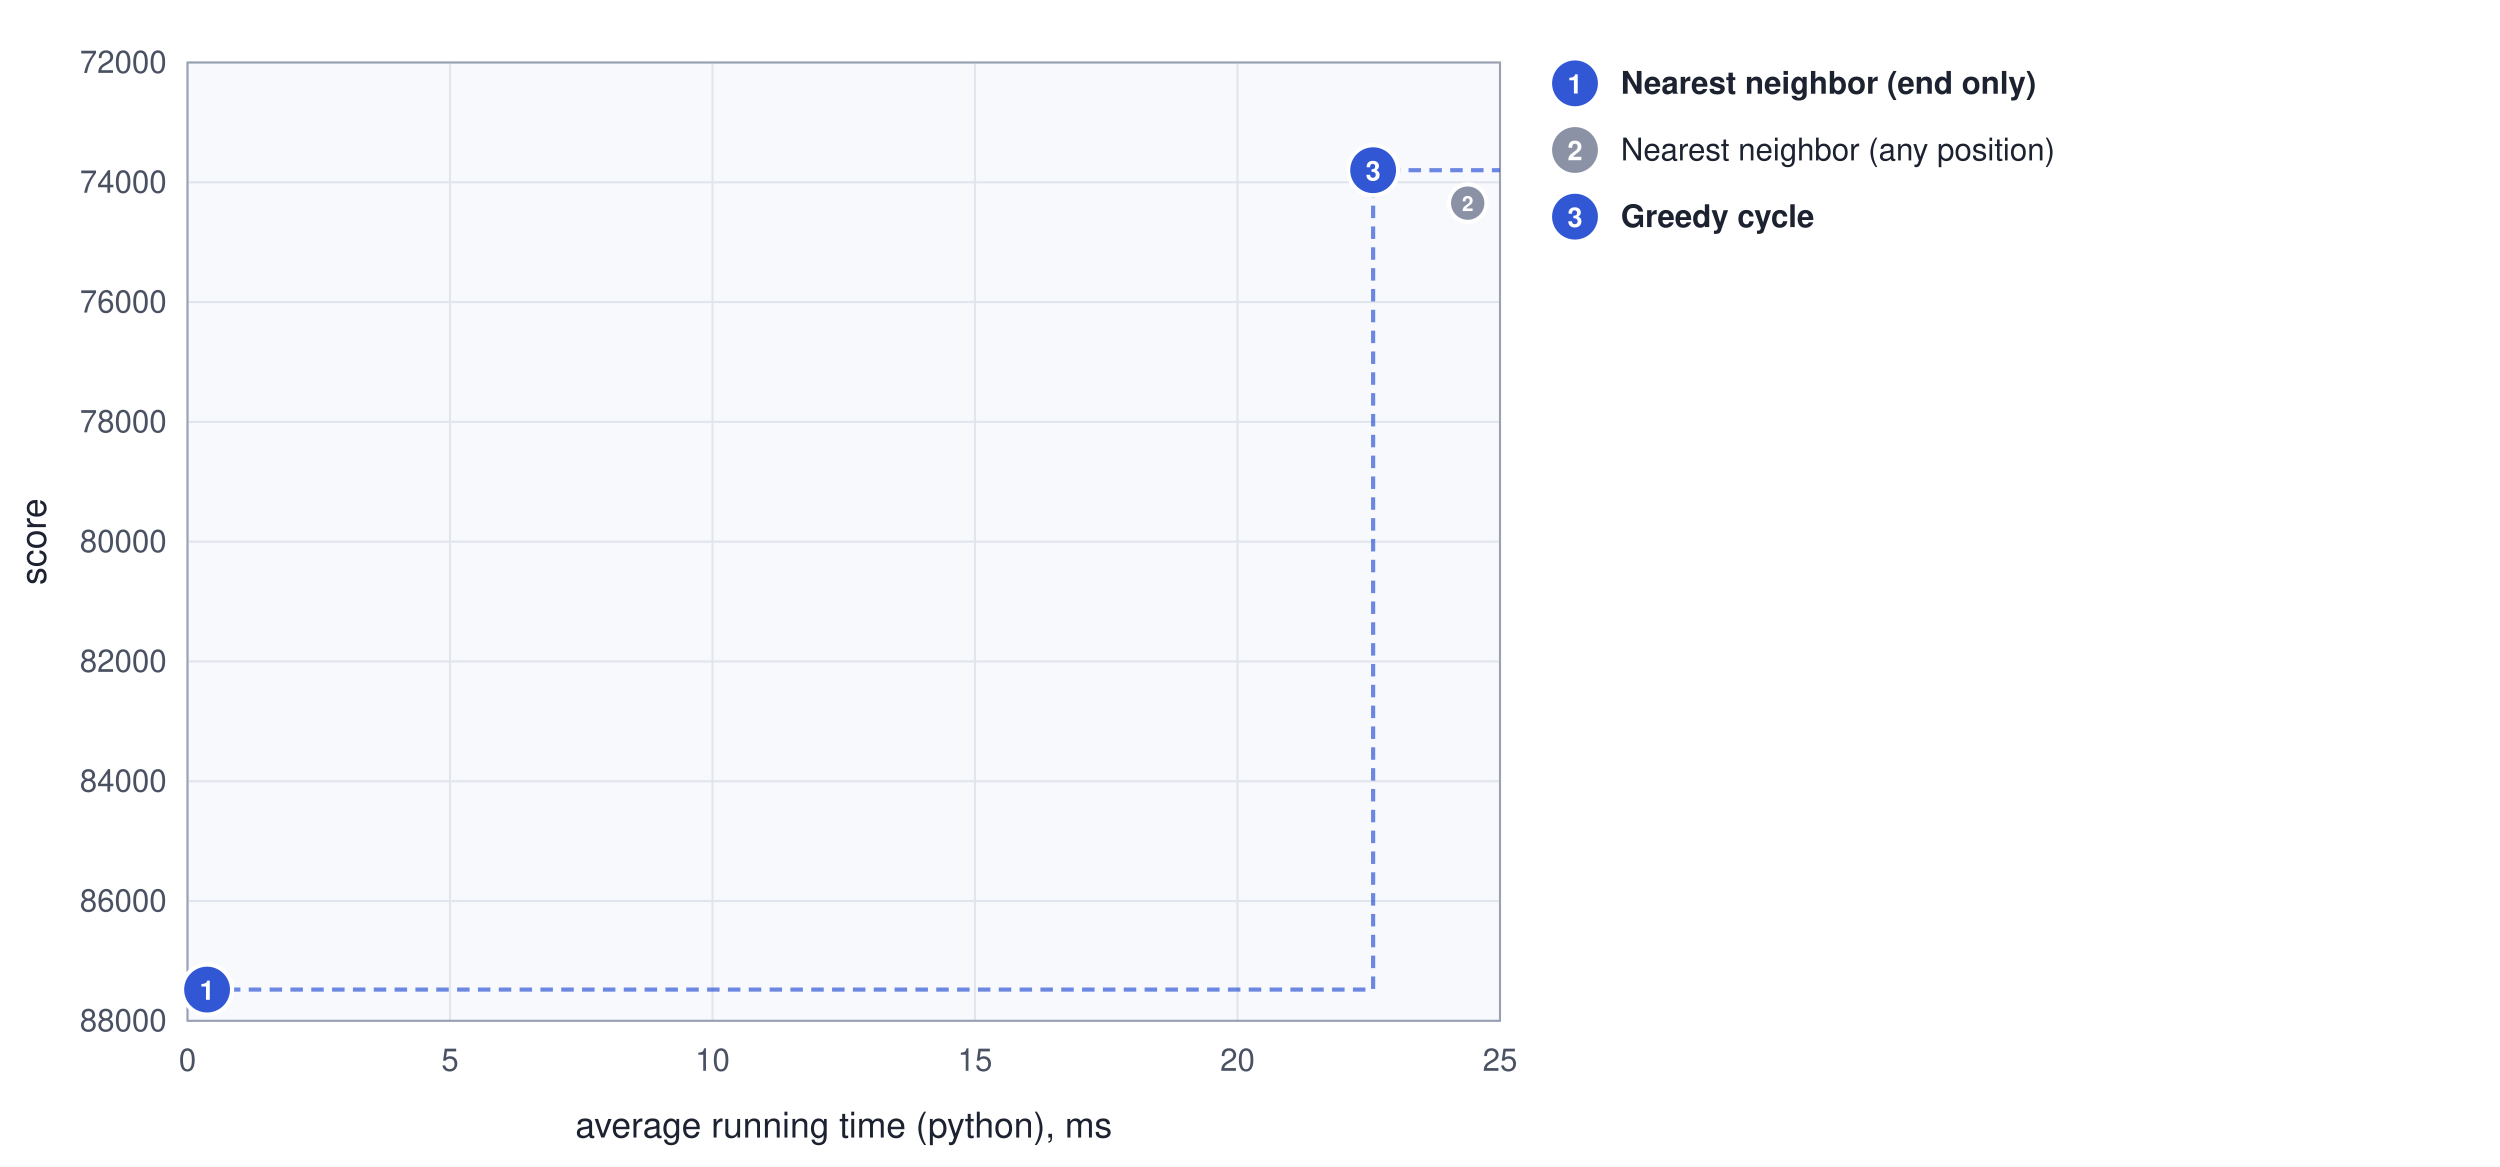
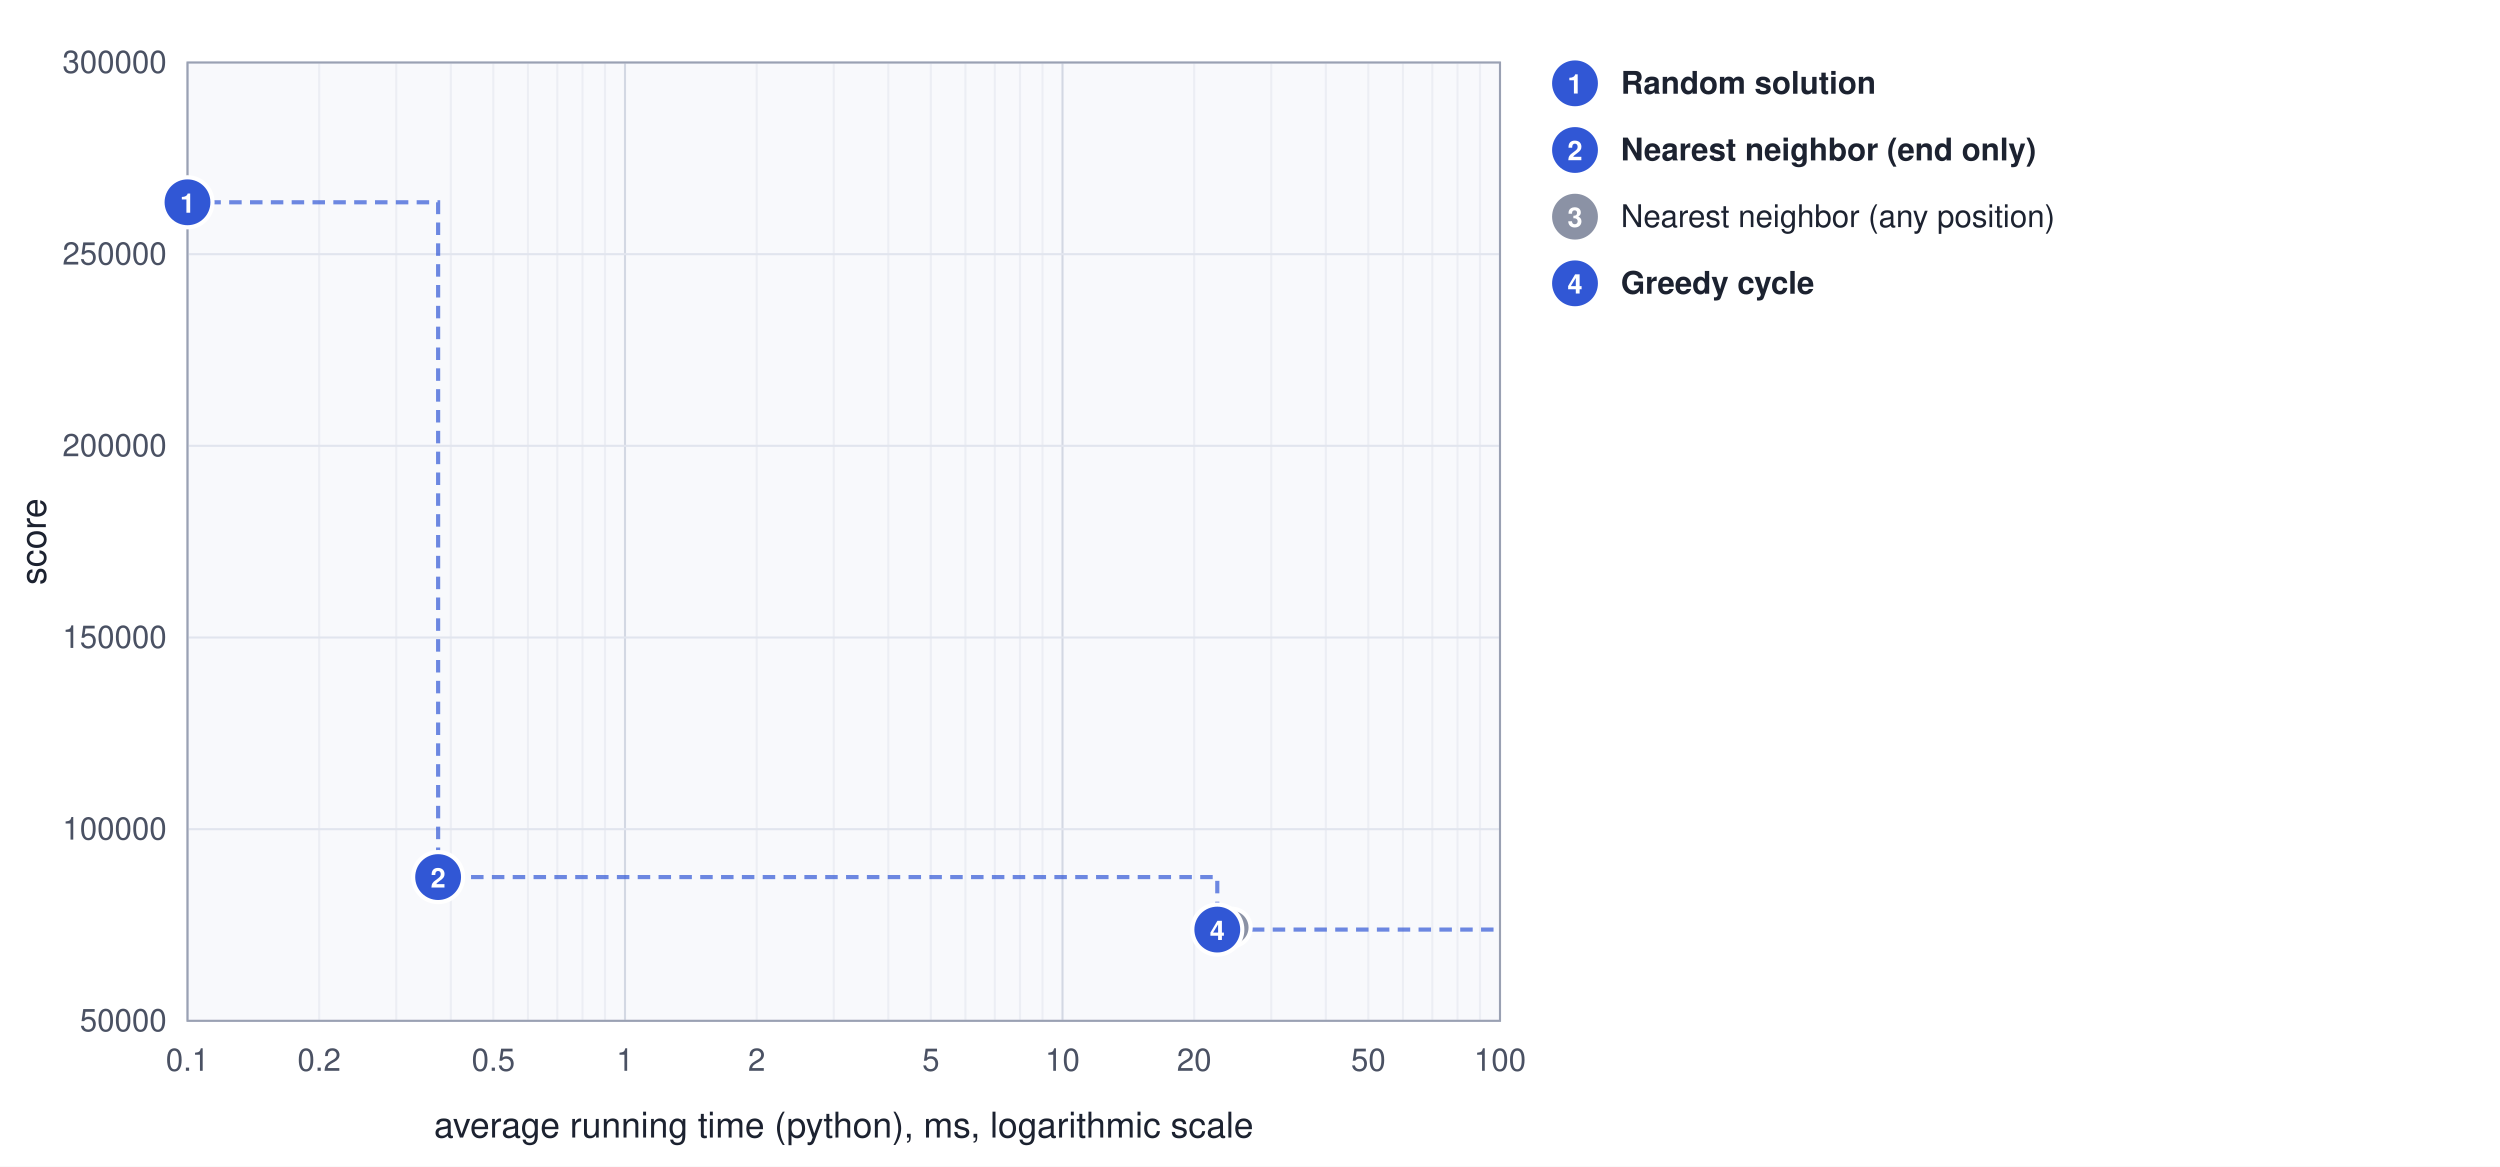
<svg xmlns="http://www.w3.org/2000/svg" viewBox="0 0 1200 560" width="1200" height="560" font-family="Helvetica, Arial, sans-serif" font-size="15">
  <rect width="1200" height="560" fill="#fff" />
  <rect x="90" y="30" width="630" height="460" fill="#f8f9fc" />
-   <line x1="90.0" y1="30" x2="90.0" y2="490" stroke="#e1e5ee" />
-   <text x="90.0" y="514" text-anchor="middle" fill="#4a5163">0</text>
-   <line x1="216.0" y1="30" x2="216.0" y2="490" stroke="#e1e5ee" />
-   <text x="216.0" y="514" text-anchor="middle" fill="#4a5163">5</text>
-   <line x1="342.0" y1="30" x2="342.0" y2="490" stroke="#e1e5ee" />
-   <text x="342.0" y="514" text-anchor="middle" fill="#4a5163">10</text>
-   <line x1="468.0" y1="30" x2="468.0" y2="490" stroke="#e1e5ee" />
-   <text x="468.0" y="514" text-anchor="middle" fill="#4a5163">15</text>
-   <line x1="594.0" y1="30" x2="594.0" y2="490" stroke="#e1e5ee" />
-   <text x="594.0" y="514" text-anchor="middle" fill="#4a5163">20</text>
-   <line x1="720.0" y1="30" x2="720.0" y2="490" stroke="#e1e5ee" />
-   <text x="720.0" y="514" text-anchor="middle" fill="#4a5163">25</text>
+   <line x1="90.0" y1="30" x2="90.0" y2="490" stroke="#d3d8e3" />
+   <text x="90.0" y="514" text-anchor="middle" fill="#4a5163">0.1</text>
+   <line x1="153.2" y1="30" x2="153.2" y2="490" stroke="#eceef4" />
+   <text x="153.2" y="514" text-anchor="middle" fill="#4a5163">0.2</text>
+   <line x1="190.2" y1="30" x2="190.2" y2="490" stroke="#eceef4" />
+   <line x1="216.4" y1="30" x2="216.4" y2="490" stroke="#eceef4" />
+   <line x1="236.8" y1="30" x2="236.8" y2="490" stroke="#eceef4" />
+   <text x="236.8" y="514" text-anchor="middle" fill="#4a5163">0.5</text>
+   <line x1="253.4" y1="30" x2="253.4" y2="490" stroke="#eceef4" />
+   <line x1="267.5" y1="30" x2="267.5" y2="490" stroke="#eceef4" />
+   <line x1="279.6" y1="30" x2="279.6" y2="490" stroke="#eceef4" />
+   <line x1="290.4" y1="30" x2="290.4" y2="490" stroke="#eceef4" />
+   <line x1="300.0" y1="30" x2="300.0" y2="490" stroke="#d3d8e3" />
+   <text x="300.0" y="514" text-anchor="middle" fill="#4a5163">1</text>
+   <line x1="363.2" y1="30" x2="363.2" y2="490" stroke="#eceef4" />
+   <text x="363.2" y="514" text-anchor="middle" fill="#4a5163">2</text>
+   <line x1="400.2" y1="30" x2="400.2" y2="490" stroke="#eceef4" />
+   <line x1="426.4" y1="30" x2="426.4" y2="490" stroke="#eceef4" />
+   <line x1="446.8" y1="30" x2="446.8" y2="490" stroke="#eceef4" />
+   <text x="446.8" y="514" text-anchor="middle" fill="#4a5163">5</text>
+   <line x1="463.4" y1="30" x2="463.4" y2="490" stroke="#eceef4" />
+   <line x1="477.5" y1="30" x2="477.5" y2="490" stroke="#eceef4" />
+   <line x1="489.6" y1="30" x2="489.6" y2="490" stroke="#eceef4" />
+   <line x1="500.4" y1="30" x2="500.4" y2="490" stroke="#eceef4" />
+   <line x1="510.0" y1="30" x2="510.0" y2="490" stroke="#d3d8e3" />
+   <text x="510.0" y="514" text-anchor="middle" fill="#4a5163">10</text>
+   <line x1="573.2" y1="30" x2="573.2" y2="490" stroke="#eceef4" />
+   <text x="573.2" y="514" text-anchor="middle" fill="#4a5163">20</text>
+   <line x1="610.2" y1="30" x2="610.2" y2="490" stroke="#eceef4" />
+   <line x1="636.4" y1="30" x2="636.4" y2="490" stroke="#eceef4" />
+   <line x1="656.8" y1="30" x2="656.8" y2="490" stroke="#eceef4" />
+   <text x="656.8" y="514" text-anchor="middle" fill="#4a5163">50</text>
+   <line x1="673.4" y1="30" x2="673.4" y2="490" stroke="#eceef4" />
+   <line x1="687.5" y1="30" x2="687.5" y2="490" stroke="#eceef4" />
+   <line x1="699.6" y1="30" x2="699.6" y2="490" stroke="#eceef4" />
+   <line x1="710.4" y1="30" x2="710.4" y2="490" stroke="#eceef4" />
+   <line x1="720.0" y1="30" x2="720.0" y2="490" stroke="#d3d8e3" />
+   <text x="720.0" y="514" text-anchor="middle" fill="#4a5163">100</text>
+   <line x1="90" y1="490.0" x2="720" y2="490.0" stroke="#e1e5ee" />
+   <text x="80" y="495.0" text-anchor="end" fill="#4a5163">50000</text>
+   <line x1="90" y1="398.0" x2="720" y2="398.0" stroke="#e1e5ee" />
+   <text x="80" y="403.0" text-anchor="end" fill="#4a5163">100000</text>
+   <line x1="90" y1="306.0" x2="720" y2="306.0" stroke="#e1e5ee" />
+   <text x="80" y="311.0" text-anchor="end" fill="#4a5163">150000</text>
+   <line x1="90" y1="214.0" x2="720" y2="214.0" stroke="#e1e5ee" />
+   <text x="80" y="219.0" text-anchor="end" fill="#4a5163">200000</text>
+   <line x1="90" y1="122.0" x2="720" y2="122.0" stroke="#e1e5ee" />
+   <text x="80" y="127.0" text-anchor="end" fill="#4a5163">250000</text>
  <line x1="90" y1="30.0" x2="720" y2="30.0" stroke="#e1e5ee" />
-   <text x="80" y="35.0" text-anchor="end" fill="#4a5163">72000</text>
-   <line x1="90" y1="87.5" x2="720" y2="87.5" stroke="#e1e5ee" />
-   <text x="80" y="92.5" text-anchor="end" fill="#4a5163">74000</text>
-   <line x1="90" y1="145.0" x2="720" y2="145.0" stroke="#e1e5ee" />
-   <text x="80" y="150.0" text-anchor="end" fill="#4a5163">76000</text>
-   <line x1="90" y1="202.5" x2="720" y2="202.5" stroke="#e1e5ee" />
-   <text x="80" y="207.5" text-anchor="end" fill="#4a5163">78000</text>
-   <line x1="90" y1="260.0" x2="720" y2="260.0" stroke="#e1e5ee" />
-   <text x="80" y="265.0" text-anchor="end" fill="#4a5163">80000</text>
-   <line x1="90" y1="317.5" x2="720" y2="317.5" stroke="#e1e5ee" />
-   <text x="80" y="322.5" text-anchor="end" fill="#4a5163">82000</text>
-   <line x1="90" y1="375.0" x2="720" y2="375.0" stroke="#e1e5ee" />
-   <text x="80" y="380.0" text-anchor="end" fill="#4a5163">84000</text>
-   <line x1="90" y1="432.5" x2="720" y2="432.5" stroke="#e1e5ee" />
-   <text x="80" y="437.5" text-anchor="end" fill="#4a5163">86000</text>
-   <line x1="90" y1="490.0" x2="720" y2="490.0" stroke="#e1e5ee" />
-   <text x="80" y="495.0" text-anchor="end" fill="#4a5163">88000</text>
+   <text x="80" y="35.0" text-anchor="end" fill="#4a5163">300000</text>
  <rect x="90" y="30" width="630" height="460" fill="none" stroke="#9aa1b3" />
-   <text x="405.0" y="546" text-anchor="middle" font-size="17" fill="#1c2230">average running time (python), ms</text>
+   <text x="405.0" y="546" text-anchor="middle" font-size="17" fill="#1c2230">average running time (python), ms, logarithmic scale</text>
  <text transform="translate(22,260.0) rotate(-90)" text-anchor="middle" font-size="17" fill="#1c2230">score</text>
-   <path d="M99.4,475.0H659.1V81.7H720" fill="none" stroke="#3157d5" stroke-width="2" stroke-dasharray="6 4" opacity=".7" />
+   <path d="M90.0,97.1H210.3V421.0H584.3V446.2H720" fill="none" stroke="#3157d5" stroke-width="2" stroke-dasharray="6 4" opacity=".7" />
  <circle cx="756.0" cy="40.0" r="12" fill="#3157d5" stroke="#fff" stroke-width="2" />
  <text x="756.0" y="44.9" text-anchor="middle" fill="#fff" font-size="13" font-weight="bold">1</text>
-   <text x="778" y="45" fill="#1c2230" font-weight="bold">Nearest neighbor (end only)</text>
-   <circle cx="756.0" cy="72.0" r="12" fill="#8b92a5" stroke="#fff" stroke-width="2" />
+   <text x="778" y="45" fill="#1c2230" font-weight="bold">
+     <tspan x="778" dy="0">Random solution</tspan>
+   </text>
+   <circle cx="756.0" cy="72.0" r="12" fill="#3157d5" stroke="#fff" stroke-width="2" />
  <text x="756.0" y="76.9" text-anchor="middle" fill="#fff" font-size="13" font-weight="bold">2</text>
-   <text x="778" y="77" fill="#1c2230">Nearest neighbor (any position)</text>
-   <circle cx="756.0" cy="104.0" r="12" fill="#3157d5" stroke="#fff" stroke-width="2" />
+   <text x="778" y="77" fill="#1c2230" font-weight="bold">
+     <tspan x="778" dy="0">Nearest neighbor (end only)</tspan>
+   </text>
+   <circle cx="756.0" cy="104.0" r="12" fill="#8b92a5" stroke="#fff" stroke-width="2" />
  <text x="756.0" y="108.9" text-anchor="middle" fill="#fff" font-size="13" font-weight="bold">3</text>
-   <text x="778" y="109" fill="#1c2230" font-weight="bold">Greedy cycle</text>
-   <circle cx="704.5" cy="97.5" r="9" fill="#8b92a5" stroke="#fff" stroke-width="2" />
-   <text x="704.5" y="101.3" text-anchor="middle" fill="#fff" font-size="10" font-weight="bold">2</text>
-   <circle cx="99.4" cy="475.0" r="12" fill="#3157d5" stroke="#fff" stroke-width="2" />
-   <text x="99.4" y="479.9" text-anchor="middle" fill="#fff" font-size="13" font-weight="bold">1</text>
-   <circle cx="659.1" cy="81.7" r="12" fill="#3157d5" stroke="#fff" stroke-width="2" />
-   <text x="659.1" y="86.6" text-anchor="middle" fill="#fff" font-size="13" font-weight="bold">3</text>
+   <text x="778" y="109" fill="#1c2230">
+     <tspan x="778" dy="0">Nearest neighbor (any position)</tspan>
+   </text>
+   <circle cx="756.0" cy="136.0" r="12" fill="#3157d5" stroke="#fff" stroke-width="2" />
+   <text x="756.0" y="140.9" text-anchor="middle" fill="#fff" font-size="13" font-weight="bold">4</text>
+   <text x="778" y="141" fill="#1c2230" font-weight="bold">
+     <tspan x="778" dy="0">Greedy cycle</tspan>
+   </text>
+   <circle cx="591.3" cy="445.2" r="9" fill="#8b92a5" stroke="#fff" stroke-width="2" />
+   <text x="591.3" y="449.0" text-anchor="middle" fill="#fff" font-size="10" font-weight="bold">3</text>
+   <circle cx="90.0" cy="97.1" r="12" fill="#3157d5" stroke="#fff" stroke-width="2" />
+   <text x="90.0" y="102.1" text-anchor="middle" fill="#fff" font-size="13" font-weight="bold">1</text>
+   <circle cx="210.3" cy="421.0" r="12" fill="#3157d5" stroke="#fff" stroke-width="2" />
+   <text x="210.3" y="426.0" text-anchor="middle" fill="#fff" font-size="13" font-weight="bold">2</text>
+   <circle cx="584.3" cy="446.2" r="12" fill="#3157d5" stroke="#fff" stroke-width="2" />
+   <text x="584.3" y="451.2" text-anchor="middle" fill="#fff" font-size="13" font-weight="bold">4</text>
</svg>
